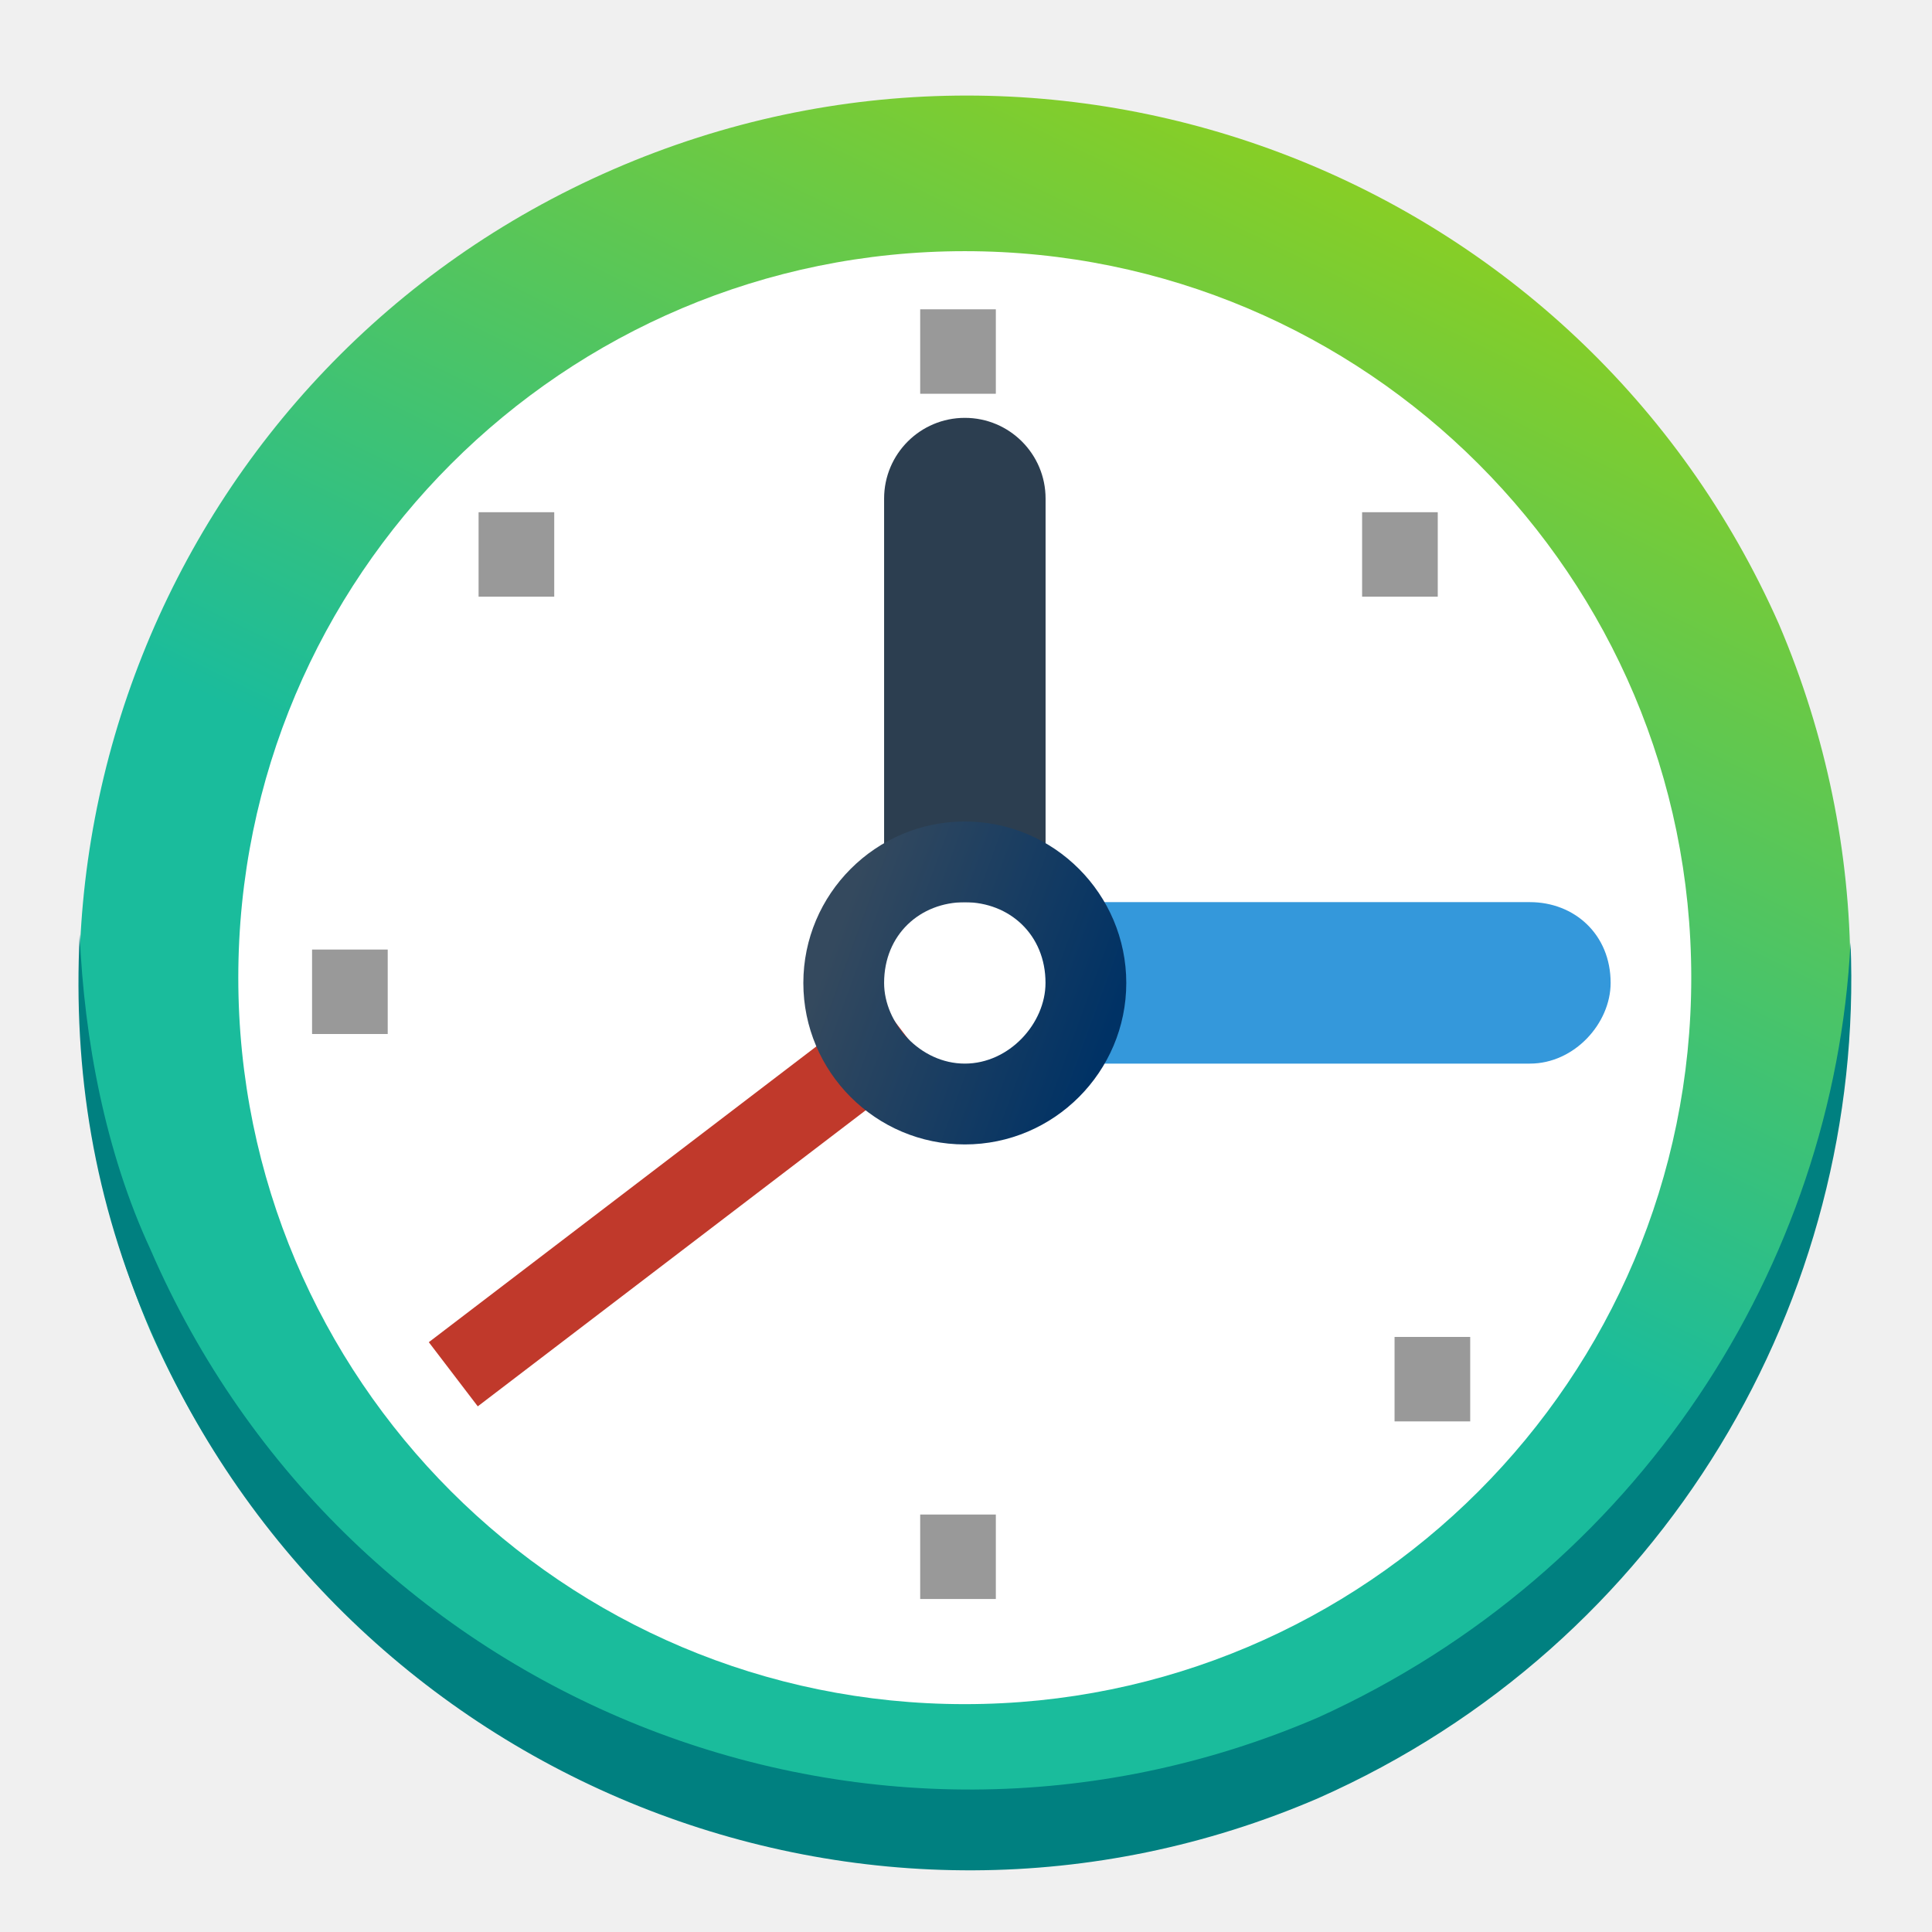
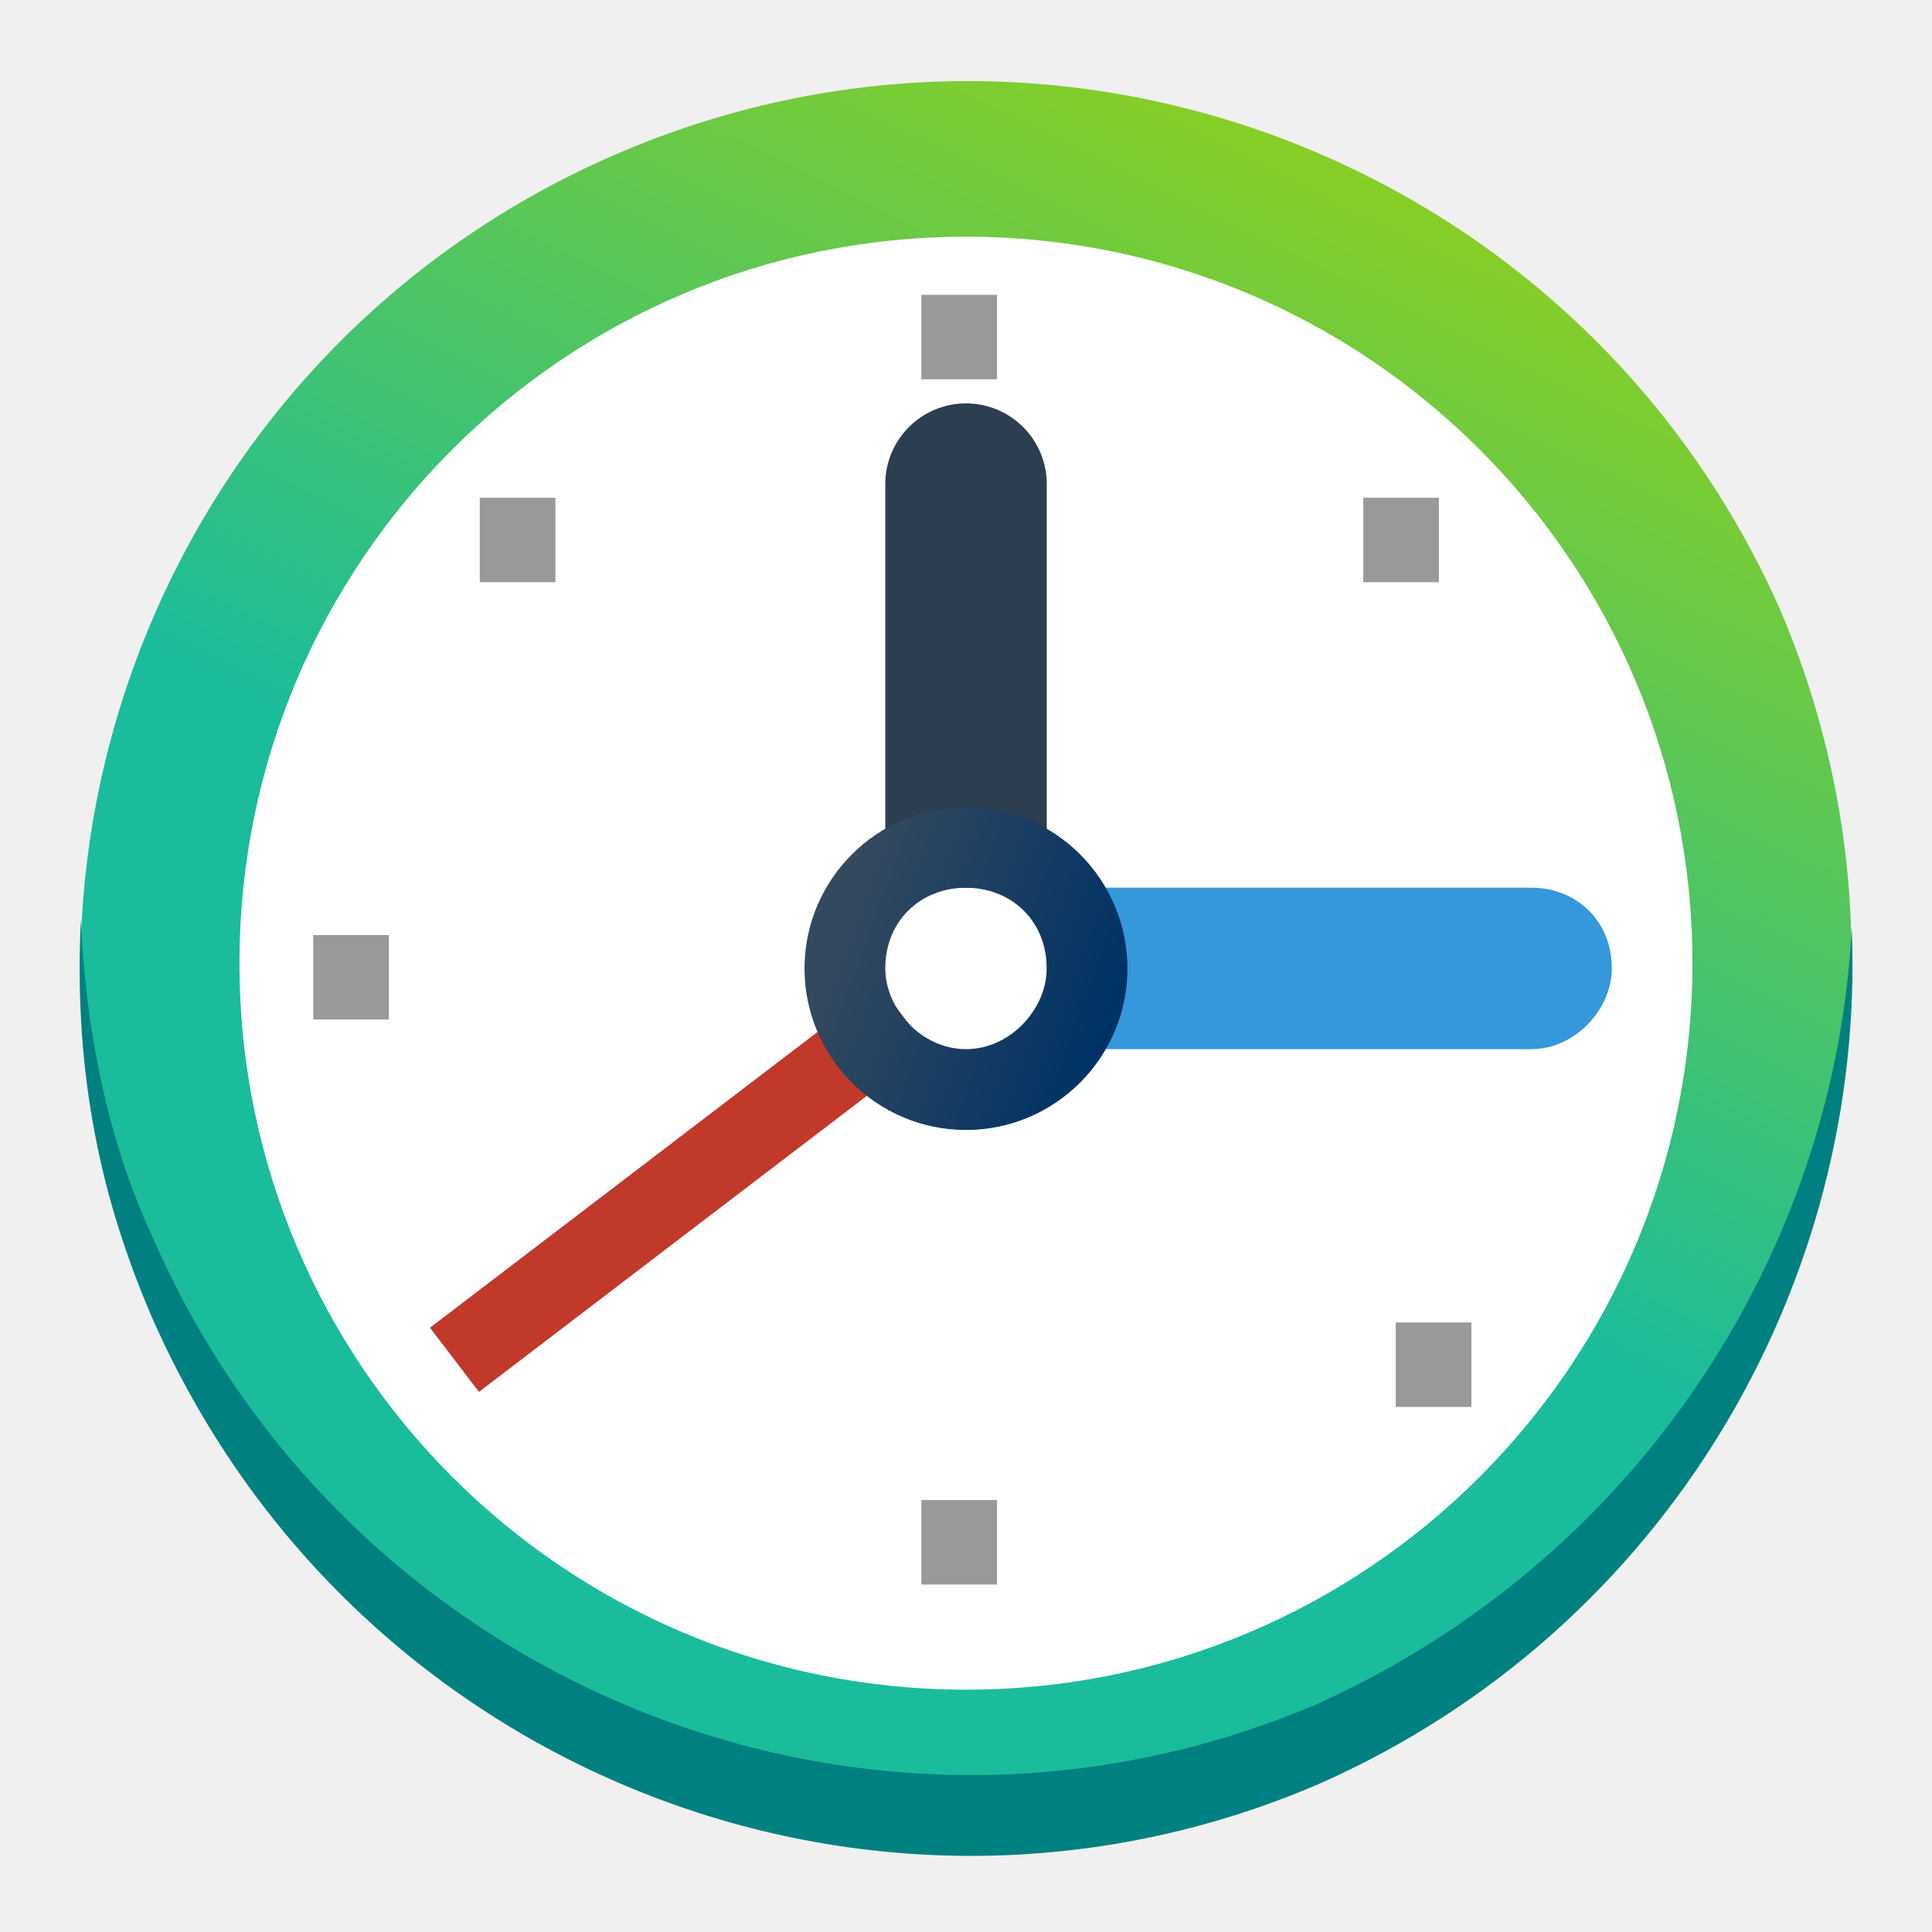
- <svg xmlns="http://www.w3.org/2000/svg" xmlns:xlink="http://www.w3.org/1999/xlink" width="32" height="32" viewBox="0 0 32 32" id="svg32939" version="1.1">
+ <svg xmlns="http://www.w3.org/2000/svg" xmlns:xlink="http://www.w3.org/1999/xlink" width="128" height="128" viewBox="0 0 128 128" id="svg32939" version="1.1">
  <defs id="defs32941">
    <linearGradient xlink:href="#linearGradient32781" id="linearGradient32787" x1="597.997" y1="693.133" x2="606.62" y2="675.467" gradientUnits="userSpaceOnUse" />
    <linearGradient id="linearGradient32781">
      <stop style="stop-color:#1abc9c;stop-opacity:1;" offset="0" id="stop32783" />
      <stop style="stop-color:#aad400;stop-opacity:1" offset="1" id="stop32785" />
    </linearGradient>
    <linearGradient xlink:href="#linearGradient32789" id="linearGradient32795" x1="593.312" y1="688.828" x2="597.503" y2="690.363" gradientUnits="userSpaceOnUse" />
    <linearGradient id="linearGradient32789">
      <stop style="stop-color:#34495e;stop-opacity:1;" offset="0" id="stop32791" />
      <stop style="stop-color:#003265;stop-opacity:1" offset="1" id="stop32793" />
    </linearGradient>
  </defs>
-   <g id="layer1" transform="translate(0,-1020.362)">
-     <g transform="translate(-578.2228,346.3992)" id="g32890">
+   <g id="layer1" transform="translate(0,-924.3622)">
+     <g transform="matrix(4,0,0,4,-2312.813,-1772.447)" id="g32890">
      <rect y="674.202" x="578.203" height="32" width="32" id="rect31979" style="opacity:0;fill:#ececec;fill-opacity:1;stroke:none;stroke-width:1;stroke-linecap:round;stroke-linejoin:round;stroke-miterlimit:4;stroke-dasharray:none;stroke-dashoffset:0;stroke-opacity:1" />
      <g transform="matrix(1.072784,0,0,1.072784,-44.1141,-50.36757)" id="g32875">
        <path style="fill:url(#linearGradient32787);fill-opacity:1" d="m 607.579,684.823 a 13.706,13.706 0 0 1 -25.138,10.93 13.706,13.706 0 0 1 25.138,-10.93 z" id="path9672" />
        <path style="fill:#ffffff" d="m 606.226,690.282 a 11.216,11.216 0 0 1 -22.433,0 11.216,11.216 0 1 1 22.433,0 z" id="path9674" />
        <rect style="fill:#999999;fill-opacity:1;stroke:none" id="rect32813" width="1.168" height="1.304" x="594.321" y="679.963" ry="0" />
        <rect ry="0" y="683.096" x="601.144" height="1.304" width="1.168" id="rect32815" style="fill:#999999;fill-opacity:1;stroke:none" />
        <rect ry="0" y="695.829" x="601.645" height="1.304" width="1.168" id="rect32819" style="fill:#999999;fill-opacity:1;stroke:none" />
        <rect style="fill:#999999;fill-opacity:1;stroke:none" id="rect32821" width="1.168" height="1.304" x="594.321" y="698.571" ry="0" />
        <rect style="fill:#999999;fill-opacity:1;stroke:none" id="rect32853" width="1.168" height="1.304" x="587.503" y="683.096" ry="0" />
        <rect ry="0" y="689.848" x="584.932" height="1.304" width="1.168" id="rect32855" style="fill:#999999;fill-opacity:1;stroke:none" />
        <path style="fill:#008080" d="m 581.344,689.615 c -0.103,2.119 0.219,4.113 1.091,6.107 3.018,6.979 11.091,10.22 18.033,7.228 5.347,-2.368 8.447,-7.727 8.217,-13.211 -0.253,4.985 -3.279,9.721 -8.217,11.964 -6.942,2.991 -15.014,-0.249 -18.033,-7.229 -0.694,-1.496 -1.022,-3.24 -1.091,-4.861 z" id="path9676" />
        <path style="fill:#3498db" d="m 604.981,690.363 c 0,0.623 -0.558,1.246 -1.246,1.246 l -7.478,0 0,-2.493 7.478,0 c 0.688,0 1.246,0.499 1.246,1.246 z" id="path9678" />
        <path style="fill:#2c3e50" d="m 595.01,681.639 c -0.688,0 -1.246,0.558 -1.246,1.246 l 0,4.985 0,1.246 2.493,0 0,-1.246 0,-4.985 c 0,-0.688 -0.558,-1.246 -1.246,-1.246 z" id="path9680" />
        <rect style="fill:#c0392b" height="1.246" transform="matrix(0.7949345,-0.6066953,0.6066953,0.7949345,0,0)" width="8.724" x="44.21" y="909.172" id="rect9682" />
        <path style="fill:url(#linearGradient32795);fill-opacity:1" d="m 595.01,687.871 c -1.377,0 -2.493,1.122 -2.493,2.493 0,1.371 1.115,2.493 2.493,2.493 1.377,0 2.493,-1.122 2.493,-2.493 0,-1.371 -1.115,-2.493 -2.493,-2.493 z m 0,1.246 c 0.688,0 1.246,0.499 1.246,1.246 0,0.623 -0.558,1.246 -1.246,1.246 -0.688,0 -1.246,-0.623 -1.246,-1.246 0,-0.748 0.558,-1.246 1.246,-1.246 z" id="path9684" />
      </g>
    </g>
  </g>
</svg>
